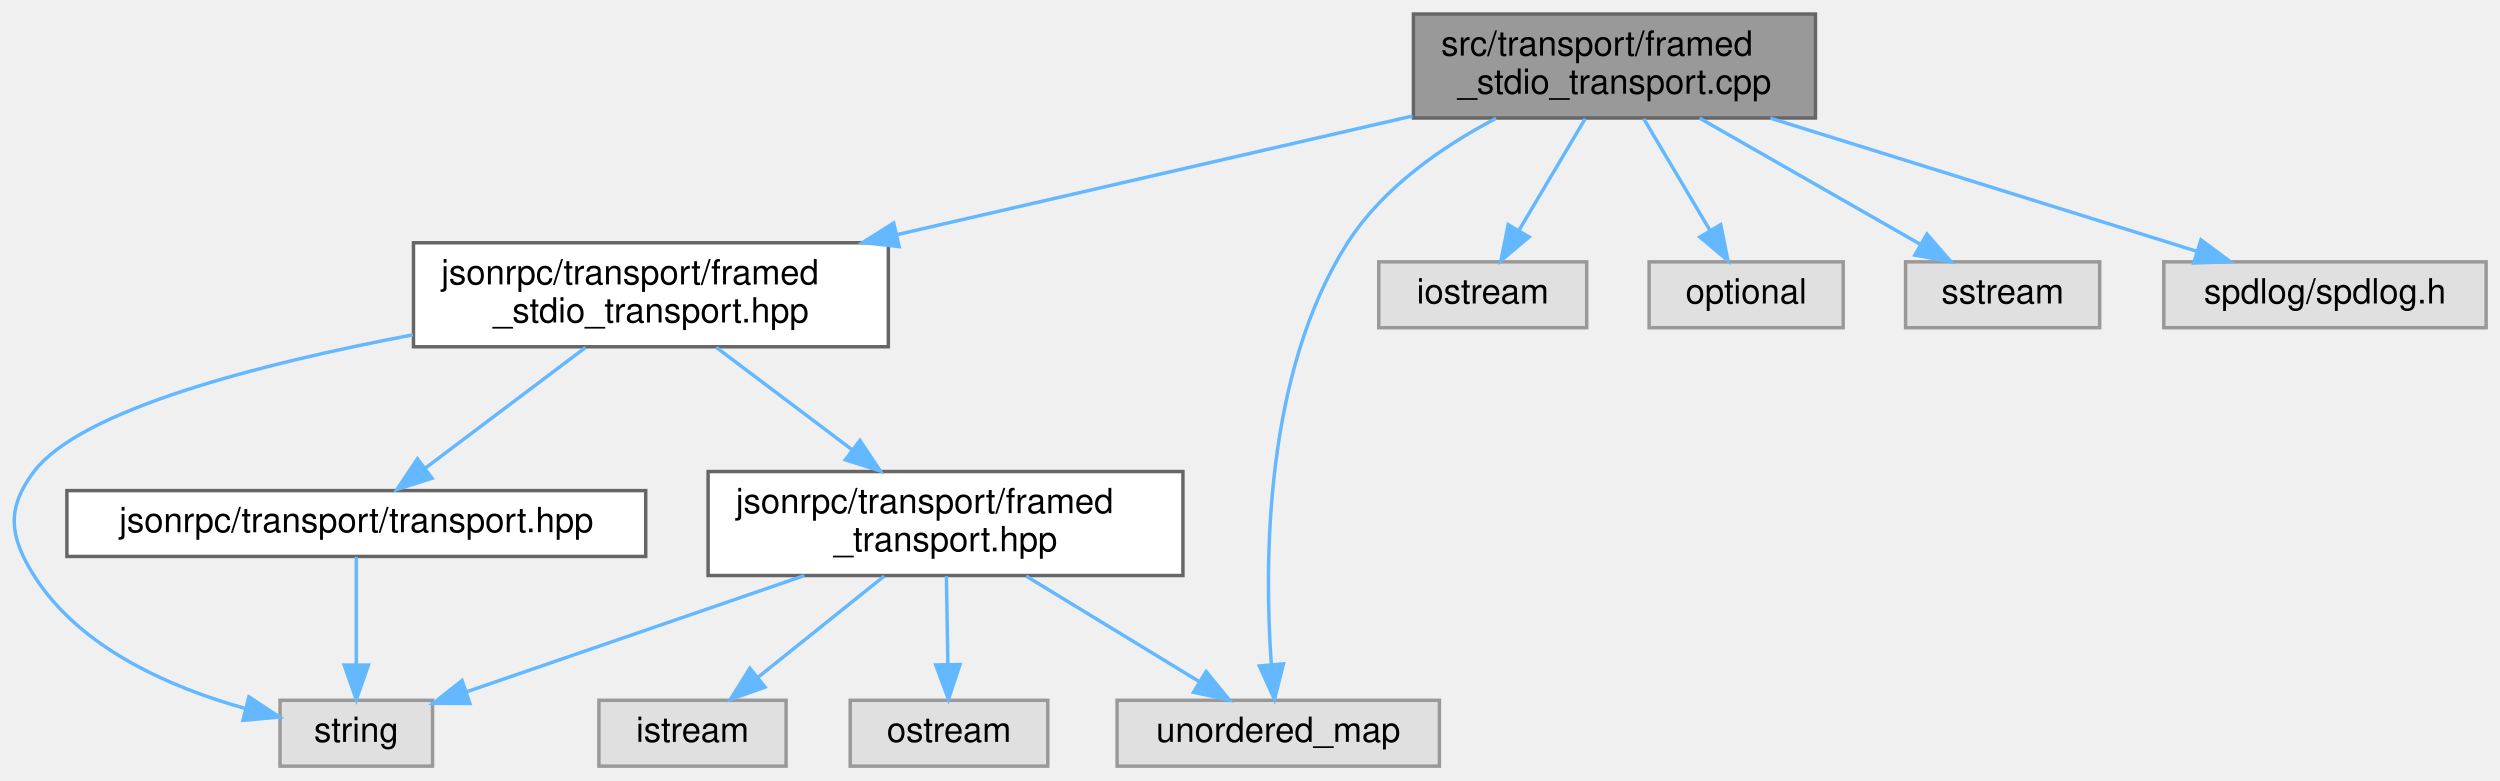
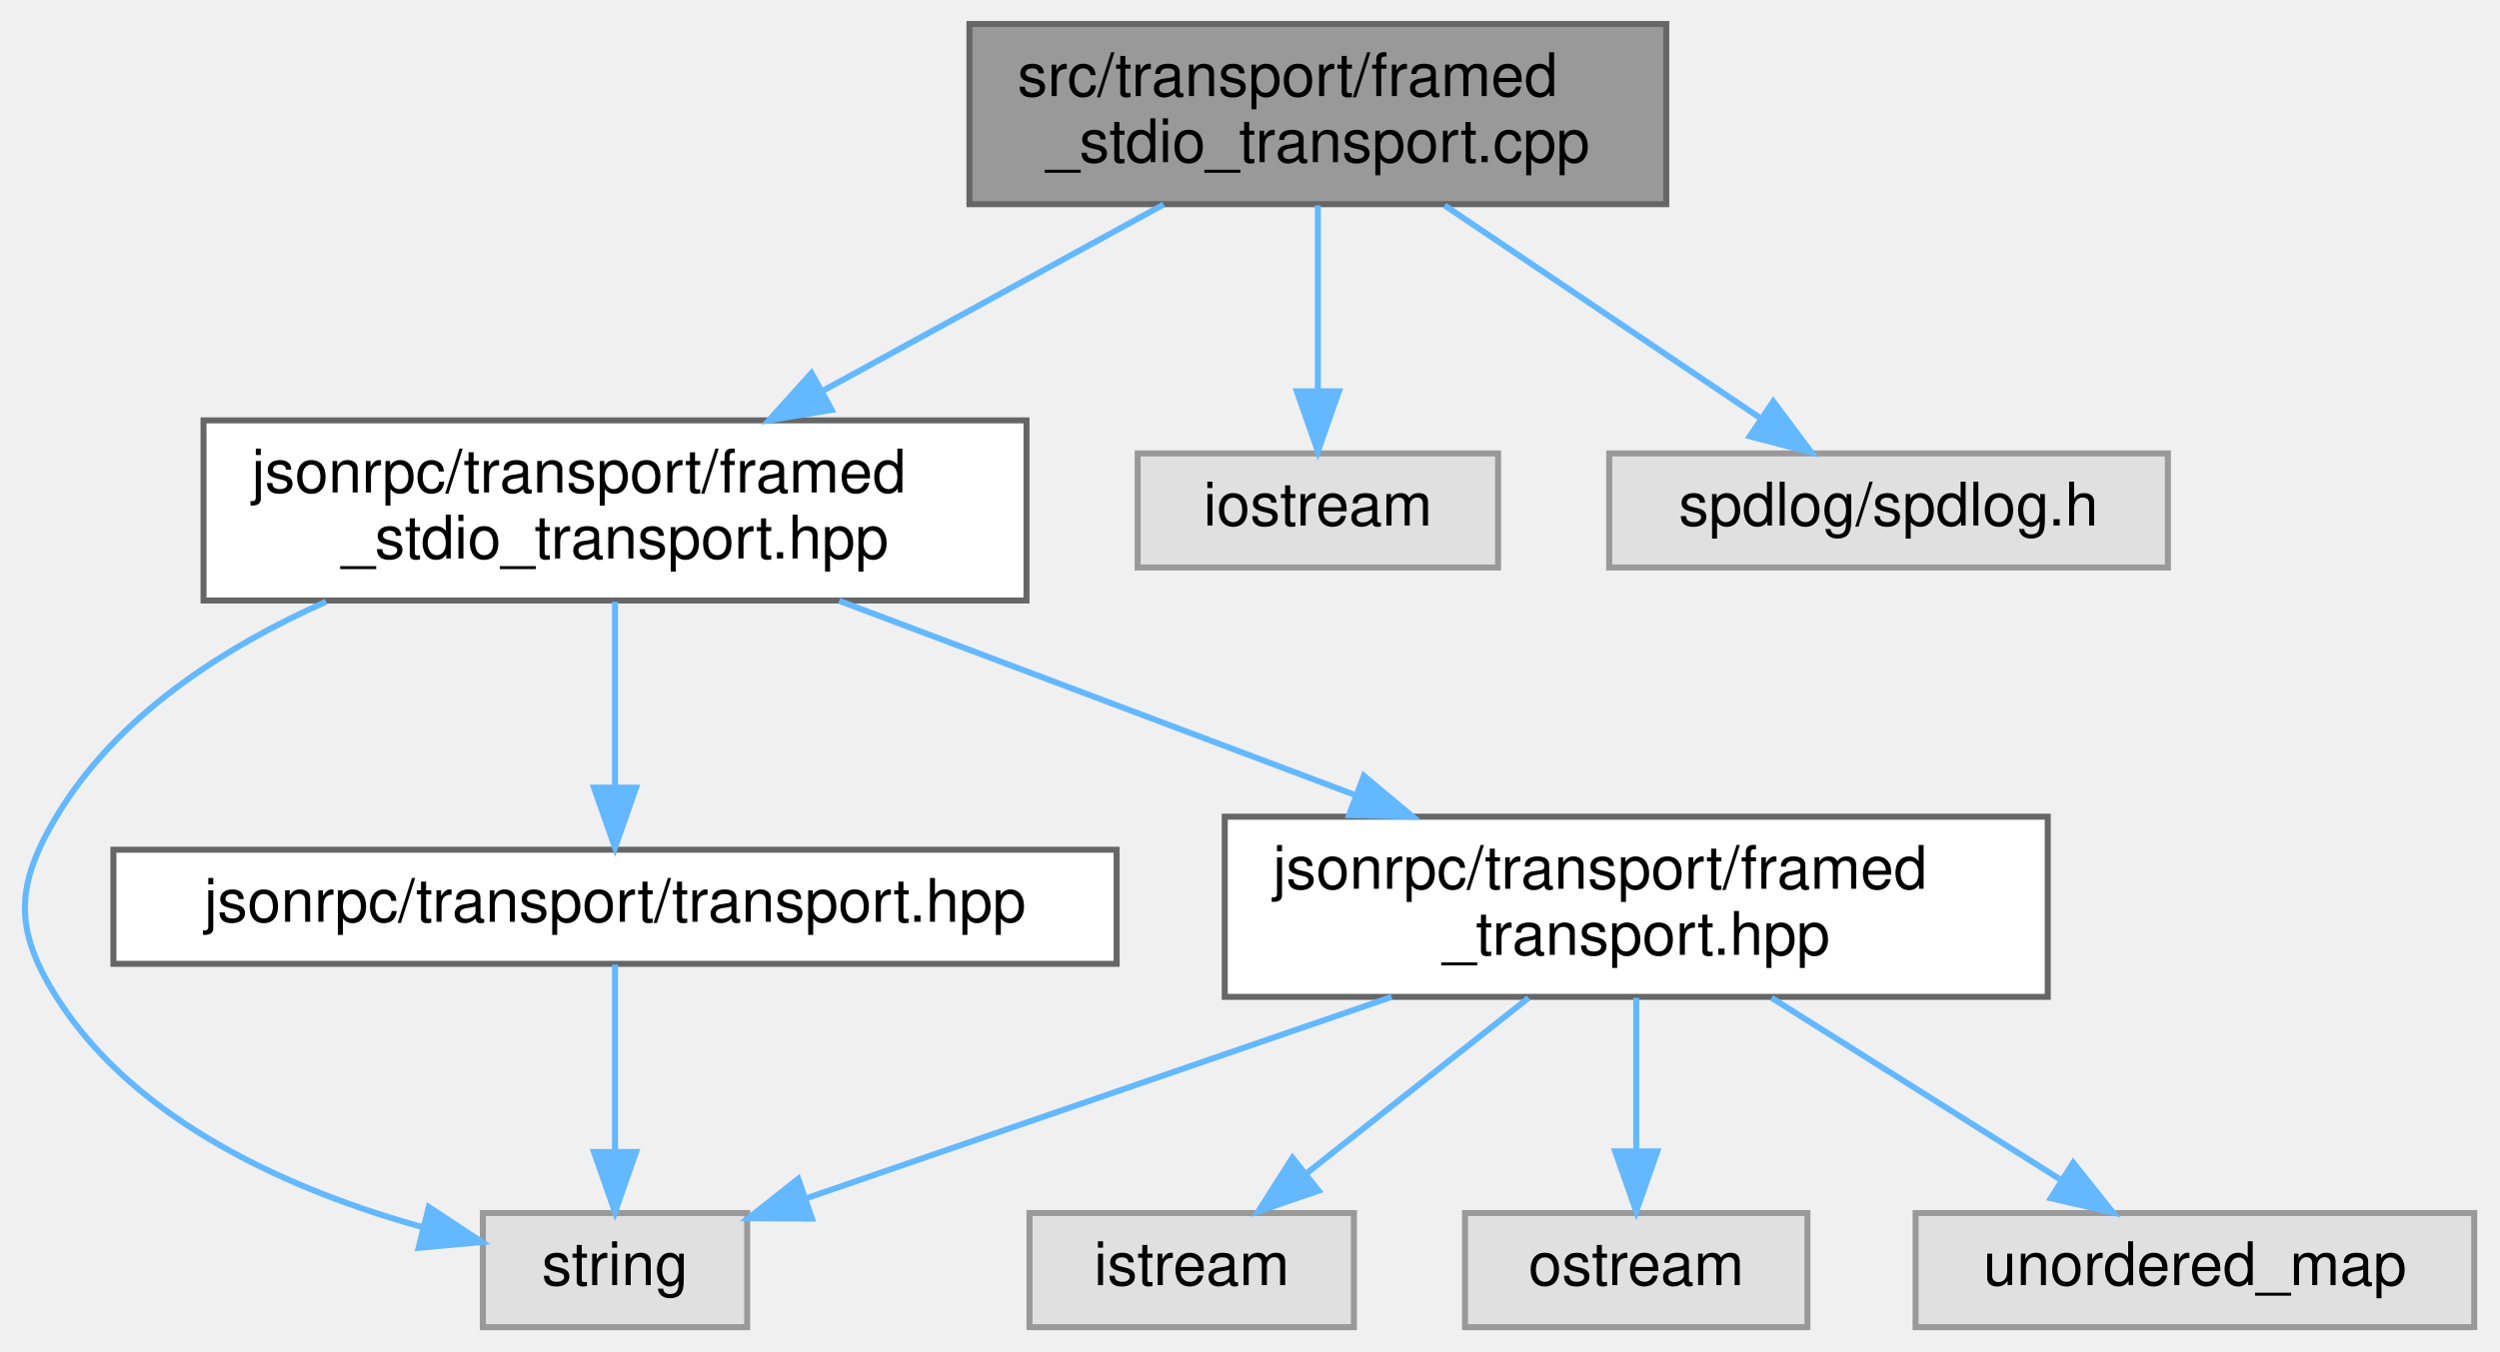
- <svg xmlns="http://www.w3.org/2000/svg" xmlns:xlink="http://www.w3.org/1999/xlink" width="721pt" height="225pt" viewBox="0.00 0.00 721.30 225.00">
+ <svg xmlns="http://www.w3.org/2000/svg" xmlns:xlink="http://www.w3.org/1999/xlink" width="416pt" height="225pt" viewBox="0.00 0.00 415.76 225.00">
  <g id="graph0" class="graph" transform="scale(1 1) rotate(0) translate(4 221)">
    <g id="Node000001" class="node">
      <g id="a_Node000001">
        <a xlink:title=" ">
-           <polygon fill="#999999" stroke="#666666" points="519.8,-217 403.8,-217 403.8,-187 519.8,-187 519.8,-217" />
-           <text text-anchor="start" x="411.8" y="-205" font-family="Helvetica,sans-Serif" font-size="10.00">src/transport/framed</text>
-           <text text-anchor="middle" x="461.8" y="-194" font-family="Helvetica,sans-Serif" font-size="10.00">_stdio_transport.cpp</text>
+           <polygon fill="#999999" stroke="#666666" points="273.26,-217 157.26,-217 157.26,-187 273.26,-187 273.26,-217" />
+           <text text-anchor="start" x="165.26" y="-205" font-family="Helvetica,sans-Serif" font-size="10.00">src/transport/framed</text>
+           <text text-anchor="middle" x="215.26" y="-194" font-family="Helvetica,sans-Serif" font-size="10.00">_stdio_transport.cpp</text>
        </a>
      </g>
    </g>
    <g id="Node000002" class="node">
      <g id="a_Node000002">
        <a xlink:href="framed__stdio__transport_8hpp.html" target="_top" xlink:title=" ">
-           <polygon fill="white" stroke="#666666" points="252.3,-151 115.3,-151 115.3,-121 252.3,-121 252.3,-151" />
-           <text text-anchor="start" x="123.3" y="-139" font-family="Helvetica,sans-Serif" font-size="10.00">jsonrpc/transport/framed</text>
-           <text text-anchor="middle" x="183.8" y="-128" font-family="Helvetica,sans-Serif" font-size="10.00">_stdio_transport.hpp</text>
+           <polygon fill="white" stroke="#666666" points="166.76,-151 29.76,-151 29.76,-121 166.76,-121 166.76,-151" />
+           <text text-anchor="start" x="37.76" y="-139" font-family="Helvetica,sans-Serif" font-size="10.00">jsonrpc/transport/framed</text>
+           <text text-anchor="middle" x="98.26" y="-128" font-family="Helvetica,sans-Serif" font-size="10.00">_stdio_transport.hpp</text>
        </a>
      </g>
    </g>
    <g id="edge1_Node000001_Node000002" class="edge">
      <g id="a_edge1_Node000001_Node000002">
        <a xlink:title=" ">
-           <path fill="none" stroke="#63b8ff" d="M403.53,-187.58C360.21,-177.61 300.9,-163.96 254.81,-153.35" />
-           <polygon fill="#63b8ff" stroke="#63b8ff" points="255.42,-149.9 244.89,-151.06 253.85,-156.72 255.42,-149.9" />
+           <path fill="none" stroke="#63b8ff" d="M189.59,-186.95C172.98,-177.87 151.14,-165.93 132.99,-156" />
+           <polygon fill="#63b8ff" stroke="#63b8ff" points="134.33,-152.74 123.88,-151.01 130.97,-158.88 134.33,-152.74" />
+         </a>
+       </g>
+     </g>
+     <g id="Node000009" class="node">
+       <g id="a_Node000009">
+         <a xlink:title=" ">
+           <polygon fill="#e0e0e0" stroke="#999999" points="245.26,-145.5 185.26,-145.5 185.26,-126.5 245.26,-126.5 245.26,-145.5" />
+           <text text-anchor="middle" x="215.26" y="-133.5" font-family="Helvetica,sans-Serif" font-size="10.00">iostream</text>
+         </a>
+       </g>
+     </g>
+     <g id="edge10_Node000001_Node000009" class="edge">
+       <g id="a_edge10_Node000001_Node000009">
+         <a xlink:title=" ">
+           <path fill="none" stroke="#63b8ff" d="M215.26,-186.8C215.26,-177.7 215.26,-165.79 215.26,-155.9" />
+           <polygon fill="#63b8ff" stroke="#63b8ff" points="218.76,-155.84 215.26,-145.84 211.76,-155.84 218.76,-155.84" />
+         </a>
+       </g>
+     </g>
+     <g id="Node000010" class="node">
+       <g id="a_Node000010">
+         <a xlink:title=" ">
+           <polygon fill="#e0e0e0" stroke="#999999" points="356.76,-145.5 263.76,-145.5 263.76,-126.5 356.76,-126.5 356.76,-145.5" />
+           <text text-anchor="middle" x="310.26" y="-133.5" font-family="Helvetica,sans-Serif" font-size="10.00">spdlog/spdlog.h</text>
+         </a>
+       </g>
+     </g>
+     <g id="edge11_Node000001_Node000010" class="edge">
+       <g id="a_edge11_Node000001_Node000010">
+         <a xlink:title=" ">
+           <path fill="none" stroke="#63b8ff" d="M236.35,-186.8C251.98,-176.27 273.2,-161.97 288.89,-151.4" />
+           <polygon fill="#63b8ff" stroke="#63b8ff" points="291.07,-154.15 297.41,-145.66 287.16,-148.34 291.07,-154.15" />
+         </a>
+       </g>
+     </g>
+     <g id="Node000003" class="node">
+       <g id="a_Node000003">
+         <a xlink:title=" ">
+           <polygon fill="#e0e0e0" stroke="#999999" points="120.26,-19 76.26,-19 76.26,0 120.26,0 120.26,-19" />
+           <text text-anchor="middle" x="98.26" y="-7" font-family="Helvetica,sans-Serif" font-size="10.00">string</text>
+         </a>
+       </g>
+     </g>
+     <g id="edge2_Node000002_Node000003" class="edge">
+       <g id="a_edge2_Node000002_Node000003">
+         <a xlink:title=" ">
+           <path fill="none" stroke="#63b8ff" d="M50.16,-120.8C32.89,-113.12 15.23,-101.68 5.26,-85 -1.58,-73.56 -1.84,-66.28 5.26,-55 18.55,-33.92 44.89,-22.6 66.15,-16.67" />
+           <polygon fill="#63b8ff" stroke="#63b8ff" points="67.26,-20 76.11,-14.17 65.56,-13.21 67.26,-20" />
+         </a>
+       </g>
+     </g>
+     <g id="Node000004" class="node">
+       <g id="a_Node000004">
+         <a xlink:href="framed__transport_8hpp.html" target="_top" xlink:title=" ">
+           <polygon fill="white" stroke="#666666" points="336.76,-85 199.76,-85 199.76,-55 336.76,-55 336.76,-85" />
+           <text text-anchor="start" x="207.76" y="-73" font-family="Helvetica,sans-Serif" font-size="10.00">jsonrpc/transport/framed</text>
+           <text text-anchor="middle" x="268.26" y="-62" font-family="Helvetica,sans-Serif" font-size="10.00">_transport.hpp</text>
+         </a>
+       </g>
+     </g>
+     <g id="edge3_Node000002_Node000004" class="edge">
+       <g id="a_edge3_Node000002_Node000004">
+         <a xlink:title=" ">
+           <path fill="none" stroke="#63b8ff" d="M135.57,-120.95C160.82,-111.45 194.36,-98.82 221.4,-88.64" />
+           <polygon fill="#63b8ff" stroke="#63b8ff" points="222.92,-91.81 231.04,-85.01 220.45,-85.26 222.92,-91.81" />
+         </a>
+       </g>
+     </g>
+     <g id="Node000008" class="node">
+       <g id="a_Node000008">
+         <a xlink:href="transport_8hpp.html" target="_top" xlink:title=" ">
+           <polygon fill="white" stroke="#666666" points="181.76,-79.5 14.76,-79.5 14.76,-60.5 181.76,-60.5 181.76,-79.5" />
+           <text text-anchor="middle" x="98.26" y="-67.5" font-family="Helvetica,sans-Serif" font-size="10.00">jsonrpc/transport/transport.hpp</text>
+         </a>
+       </g>
+     </g>
+     <g id="edge8_Node000002_Node000008" class="edge">
+       <g id="a_edge8_Node000002_Node000008">
+         <a xlink:title=" ">
+           <path fill="none" stroke="#63b8ff" d="M98.26,-120.8C98.26,-111.7 98.26,-99.79 98.26,-89.9" />
+           <polygon fill="#63b8ff" stroke="#63b8ff" points="101.76,-89.84 98.26,-79.84 94.76,-89.84 101.76,-89.84" />
+         </a>
+       </g>
+     </g>
+     <g id="edge6_Node000004_Node000003" class="edge">
+       <g id="a_edge6_Node000004_Node000003">
+         <a xlink:title=" ">
+           <path fill="none" stroke="#63b8ff" d="M227.54,-54.99C197.63,-44.69 157.55,-30.9 129.99,-21.42" />
+           <polygon fill="#63b8ff" stroke="#63b8ff" points="131.04,-18.08 120.45,-18.13 128.76,-24.7 131.04,-18.08" />
+         </a>
+       </g>
+     </g>
+     <g id="Node000005" class="node">
+       <g id="a_Node000005">
+         <a xlink:title=" ">
+           <polygon fill="#e0e0e0" stroke="#999999" points="221.26,-19 167.26,-19 167.26,0 221.26,0 221.26,-19" />
+           <text text-anchor="middle" x="194.26" y="-7" font-family="Helvetica,sans-Serif" font-size="10.00">istream</text>
+         </a>
+       </g>
+     </g>
+     <g id="edge4_Node000004_Node000005" class="edge">
+       <g id="a_edge4_Node000004_Node000005">
+         <a xlink:title=" ">
+           <path fill="none" stroke="#63b8ff" d="M250.35,-54.84C239.17,-46 224.79,-34.63 213.39,-25.62" />
+           <polygon fill="#63b8ff" stroke="#63b8ff" points="215.37,-22.72 205.35,-19.27 211.03,-28.21 215.37,-22.72" />
+         </a>
+       </g>
+     </g>
+     <g id="Node000006" class="node">
+       <g id="a_Node000006">
+         <a xlink:title=" ">
+           <polygon fill="#e0e0e0" stroke="#999999" points="296.76,-19 239.76,-19 239.76,0 296.76,0 296.76,-19" />
+           <text text-anchor="middle" x="268.26" y="-7" font-family="Helvetica,sans-Serif" font-size="10.00">ostream</text>
+         </a>
+       </g>
+     </g>
+     <g id="edge5_Node000004_Node000006" class="edge">
+       <g id="a_edge5_Node000004_Node000006">
+         <a xlink:title=" ">
+           <path fill="none" stroke="#63b8ff" d="M268.26,-54.84C268.26,-47.21 268.26,-37.7 268.26,-29.45" />
+           <polygon fill="#63b8ff" stroke="#63b8ff" points="271.76,-29.27 268.26,-19.27 264.76,-29.27 271.76,-29.27" />
        </a>
      </g>
    </g>
    <g id="Node000007" class="node">
      <g id="a_Node000007">
        <a xlink:title=" ">
-           <polygon fill="#e0e0e0" stroke="#999999" points="411.3,-19 318.3,-19 318.3,0 411.3,0 411.3,-19" />
-           <text text-anchor="middle" x="364.8" y="-7" font-family="Helvetica,sans-Serif" font-size="10.00">unordered_map</text>
-         </a>
-       </g>
-     </g>
-     <g id="edge13_Node000001_Node000007" class="edge">
-       <g id="a_edge13_Node000001_Node000007">
-         <a xlink:title=" ">
-           <path fill="none" stroke="#63b8ff" d="M427.62,-186.9C412.07,-178.72 394.92,-166.85 384.8,-151 360.68,-113.22 360.75,-58.18 362.8,-29.49" />
-           <polygon fill="#63b8ff" stroke="#63b8ff" points="366.31,-29.52 363.71,-19.25 359.34,-28.9 366.31,-29.52" />
-         </a>
-       </g>
-     </g>
-     <g id="Node000009" class="node">
-       <g id="a_Node000009">
-         <a xlink:title=" ">
-           <polygon fill="#e0e0e0" stroke="#999999" points="453.8,-145.5 393.8,-145.5 393.8,-126.5 453.8,-126.5 453.8,-145.5" />
-           <text text-anchor="middle" x="423.8" y="-133.5" font-family="Helvetica,sans-Serif" font-size="10.00">iostream</text>
-         </a>
-       </g>
-     </g>
-     <g id="edge10_Node000001_Node000009" class="edge">
-       <g id="a_edge10_Node000001_Node000009">
-         <a xlink:title=" ">
-           <path fill="none" stroke="#63b8ff" d="M453.37,-186.8C447.74,-177.31 440.29,-164.76 434.27,-154.63" />
-           <polygon fill="#63b8ff" stroke="#63b8ff" points="437.17,-152.66 429.05,-145.84 431.15,-156.23 437.17,-152.66" />
-         </a>
-       </g>
-     </g>
-     <g id="Node000010" class="node">
-       <g id="a_Node000010">
-         <a xlink:title=" ">
-           <polygon fill="#e0e0e0" stroke="#999999" points="527.8,-145.5 471.8,-145.5 471.8,-126.5 527.8,-126.5 527.8,-145.5" />
-           <text text-anchor="middle" x="499.8" y="-133.5" font-family="Helvetica,sans-Serif" font-size="10.00">optional</text>
-         </a>
-       </g>
-     </g>
-     <g id="edge11_Node000001_Node000010" class="edge">
-       <g id="a_edge11_Node000001_Node000010">
-         <a xlink:title=" ">
-           <path fill="none" stroke="#63b8ff" d="M470.24,-186.8C475.87,-177.31 483.32,-164.76 489.33,-154.63" />
-           <polygon fill="#63b8ff" stroke="#63b8ff" points="492.46,-156.23 494.55,-145.84 486.44,-152.66 492.46,-156.23" />
-         </a>
-       </g>
-     </g>
-     <g id="Node000011" class="node">
-       <g id="a_Node000011">
-         <a xlink:title=" ">
-           <polygon fill="#e0e0e0" stroke="#999999" points="601.8,-145.5 545.8,-145.5 545.8,-126.5 601.8,-126.5 601.8,-145.5" />
-           <text text-anchor="middle" x="573.8" y="-133.5" font-family="Helvetica,sans-Serif" font-size="10.00">sstream</text>
-         </a>
-       </g>
-     </g>
-     <g id="edge12_Node000001_Node000011" class="edge">
-       <g id="a_edge12_Node000001_Node000011">
-         <a xlink:title=" ">
-           <path fill="none" stroke="#63b8ff" d="M486.38,-186.95C505.33,-176.13 531.38,-161.24 550.1,-150.54" />
-           <polygon fill="#63b8ff" stroke="#63b8ff" points="551.95,-153.52 558.9,-145.52 548.48,-147.44 551.95,-153.52" />
-         </a>
-       </g>
-     </g>
-     <g id="Node000012" class="node">
-       <g id="a_Node000012">
-         <a xlink:title=" ">
-           <polygon fill="#e0e0e0" stroke="#999999" points="713.3,-145.5 620.3,-145.5 620.3,-126.5 713.3,-126.5 713.3,-145.5" />
-           <text text-anchor="middle" x="666.8" y="-133.5" font-family="Helvetica,sans-Serif" font-size="10.00">spdlog/spdlog.h</text>
-         </a>
-       </g>
-     </g>
-     <g id="edge14_Node000001_Node000012" class="edge">
-       <g id="a_edge14_Node000001_Node000012">
-         <a xlink:title=" ">
-           <path fill="none" stroke="#63b8ff" d="M506.79,-186.95C543.69,-175.43 595.3,-159.32 629.83,-148.54" />
-           <polygon fill="#63b8ff" stroke="#63b8ff" points="631.02,-151.84 639.52,-145.52 628.93,-145.16 631.02,-151.84" />
-         </a>
-       </g>
-     </g>
-     <g id="Node000003" class="node">
-       <g id="a_Node000003">
-         <a xlink:title=" ">
-           <polygon fill="#e0e0e0" stroke="#999999" points="120.8,-19 76.8,-19 76.8,0 120.8,0 120.8,-19" />
-           <text text-anchor="middle" x="98.8" y="-7" font-family="Helvetica,sans-Serif" font-size="10.00">string</text>
-         </a>
-       </g>
-     </g>
-     <g id="edge2_Node000002_Node000003" class="edge">
-       <g id="a_edge2_Node000002_Node000003">
-         <a xlink:title=" ">
-           <path fill="none" stroke="#63b8ff" d="M115.17,-124.45C70.97,-116.09 19.33,-102.84 5.8,-85 -2.25,-74.37 -1.3,-66.28 5.8,-55 19.09,-33.92 45.43,-22.6 66.69,-16.67" />
-           <polygon fill="#63b8ff" stroke="#63b8ff" points="67.8,-20 76.65,-14.17 66.1,-13.21 67.8,-20" />
-         </a>
-       </g>
-     </g>
-     <g id="Node000004" class="node">
-       <g id="a_Node000004">
-         <a xlink:href="framed__transport_8hpp.html" target="_top" xlink:title=" ">
-           <polygon fill="white" stroke="#666666" points="337.3,-85 200.3,-85 200.3,-55 337.3,-55 337.3,-85" />
-           <text text-anchor="start" x="208.3" y="-73" font-family="Helvetica,sans-Serif" font-size="10.00">jsonrpc/transport/framed</text>
-           <text text-anchor="middle" x="268.8" y="-62" font-family="Helvetica,sans-Serif" font-size="10.00">_transport.hpp</text>
-         </a>
-       </g>
-     </g>
-     <g id="edge3_Node000002_Node000004" class="edge">
-       <g id="a_edge3_Node000002_Node000004">
-         <a xlink:title=" ">
-           <path fill="none" stroke="#63b8ff" d="M202.67,-120.8C214.22,-112.1 229.2,-100.82 241.97,-91.2" />
-           <polygon fill="#63b8ff" stroke="#63b8ff" points="244.11,-93.98 249.99,-85.16 239.9,-88.38 244.11,-93.98" />
-         </a>
-       </g>
-     </g>
-     <g id="Node000008" class="node">
-       <g id="a_Node000008">
-         <a xlink:href="transport_8hpp.html" target="_top" xlink:title=" ">
-           <polygon fill="white" stroke="#666666" points="182.3,-79.5 15.3,-79.5 15.3,-60.5 182.3,-60.5 182.3,-79.5" />
-           <text text-anchor="middle" x="98.8" y="-67.5" font-family="Helvetica,sans-Serif" font-size="10.00">jsonrpc/transport/transport.hpp</text>
-         </a>
-       </g>
-     </g>
-     <g id="edge8_Node000002_Node000008" class="edge">
-       <g id="a_edge8_Node000002_Node000008">
-         <a xlink:title=" ">
-           <path fill="none" stroke="#63b8ff" d="M164.94,-120.8C151.17,-110.43 132.54,-96.4 118.57,-85.88" />
-           <polygon fill="#63b8ff" stroke="#63b8ff" points="120.64,-83.06 110.55,-79.84 116.43,-88.66 120.64,-83.06" />
-         </a>
-       </g>
-     </g>
-     <g id="edge6_Node000004_Node000003" class="edge">
-       <g id="a_edge6_Node000004_Node000003">
-         <a xlink:title=" ">
-           <path fill="none" stroke="#63b8ff" d="M228.08,-54.99C198.16,-44.69 158.09,-30.9 130.53,-21.42" />
-           <polygon fill="#63b8ff" stroke="#63b8ff" points="131.58,-18.08 120.99,-18.13 129.3,-24.7 131.58,-18.08" />
-         </a>
-       </g>
-     </g>
-     <g id="Node000005" class="node">
-       <g id="a_Node000005">
-         <a xlink:title=" ">
-           <polygon fill="#e0e0e0" stroke="#999999" points="222.8,-19 168.8,-19 168.8,0 222.8,0 222.8,-19" />
-           <text text-anchor="middle" x="195.8" y="-7" font-family="Helvetica,sans-Serif" font-size="10.00">istream</text>
-         </a>
-       </g>
-     </g>
-     <g id="edge4_Node000004_Node000005" class="edge">
-       <g id="a_edge4_Node000004_Node000005">
-         <a xlink:title=" ">
-           <path fill="none" stroke="#63b8ff" d="M251.13,-54.84C240.1,-46 225.92,-34.63 214.67,-25.62" />
-           <polygon fill="#63b8ff" stroke="#63b8ff" points="216.73,-22.79 206.74,-19.27 212.36,-28.25 216.73,-22.79" />
-         </a>
-       </g>
-     </g>
-     <g id="Node000006" class="node">
-       <g id="a_Node000006">
-         <a xlink:title=" ">
-           <polygon fill="#e0e0e0" stroke="#999999" points="298.3,-19 241.3,-19 241.3,0 298.3,0 298.3,-19" />
-           <text text-anchor="middle" x="269.8" y="-7" font-family="Helvetica,sans-Serif" font-size="10.00">ostream</text>
-         </a>
-       </g>
-     </g>
-     <g id="edge5_Node000004_Node000006" class="edge">
-       <g id="a_edge5_Node000004_Node000006">
-         <a xlink:title=" ">
-           <path fill="none" stroke="#63b8ff" d="M269.05,-54.84C269.18,-47.21 269.34,-37.7 269.48,-29.45" />
-           <polygon fill="#63b8ff" stroke="#63b8ff" points="272.98,-29.32 269.65,-19.27 265.98,-29.2 272.98,-29.32" />
+           <polygon fill="#e0e0e0" stroke="#999999" points="407.76,-19 314.76,-19 314.76,0 407.76,0 407.76,-19" />
+           <text text-anchor="middle" x="361.26" y="-7" font-family="Helvetica,sans-Serif" font-size="10.00">unordered_map</text>
        </a>
      </g>
    </g>
    <g id="edge7_Node000004_Node000007" class="edge">
      <g id="a_edge7_Node000004_Node000007">
        <a xlink:title=" ">
-           <path fill="none" stroke="#63b8ff" d="M292.04,-54.84C307.21,-45.6 326.91,-33.59 341.99,-24.4" />
-           <polygon fill="#63b8ff" stroke="#63b8ff" points="343.98,-27.29 350.7,-19.09 340.34,-21.31 343.98,-27.29" />
+           <path fill="none" stroke="#63b8ff" d="M290.78,-54.84C305.33,-45.68 324.2,-33.82 338.75,-24.66" />
+           <polygon fill="#63b8ff" stroke="#63b8ff" points="341,-27.38 347.6,-19.09 337.27,-21.46 341,-27.38" />
        </a>
      </g>
    </g>
    <g id="edge9_Node000008_Node000003" class="edge">
      <g id="a_edge9_Node000008_Node000003">
        <a xlink:title=" ">
-           <path fill="none" stroke="#63b8ff" d="M98.8,-60.37C98.8,-52.25 98.8,-39.81 98.8,-29.39" />
-           <polygon fill="#63b8ff" stroke="#63b8ff" points="102.3,-29.17 98.8,-19.17 95.3,-29.17 102.3,-29.17" />
+           <path fill="none" stroke="#63b8ff" d="M98.26,-60.37C98.26,-52.25 98.26,-39.81 98.26,-29.39" />
+           <polygon fill="#63b8ff" stroke="#63b8ff" points="101.76,-29.17 98.26,-19.17 94.76,-29.17 101.76,-29.17" />
        </a>
      </g>
    </g>
  </g>
</svg>
